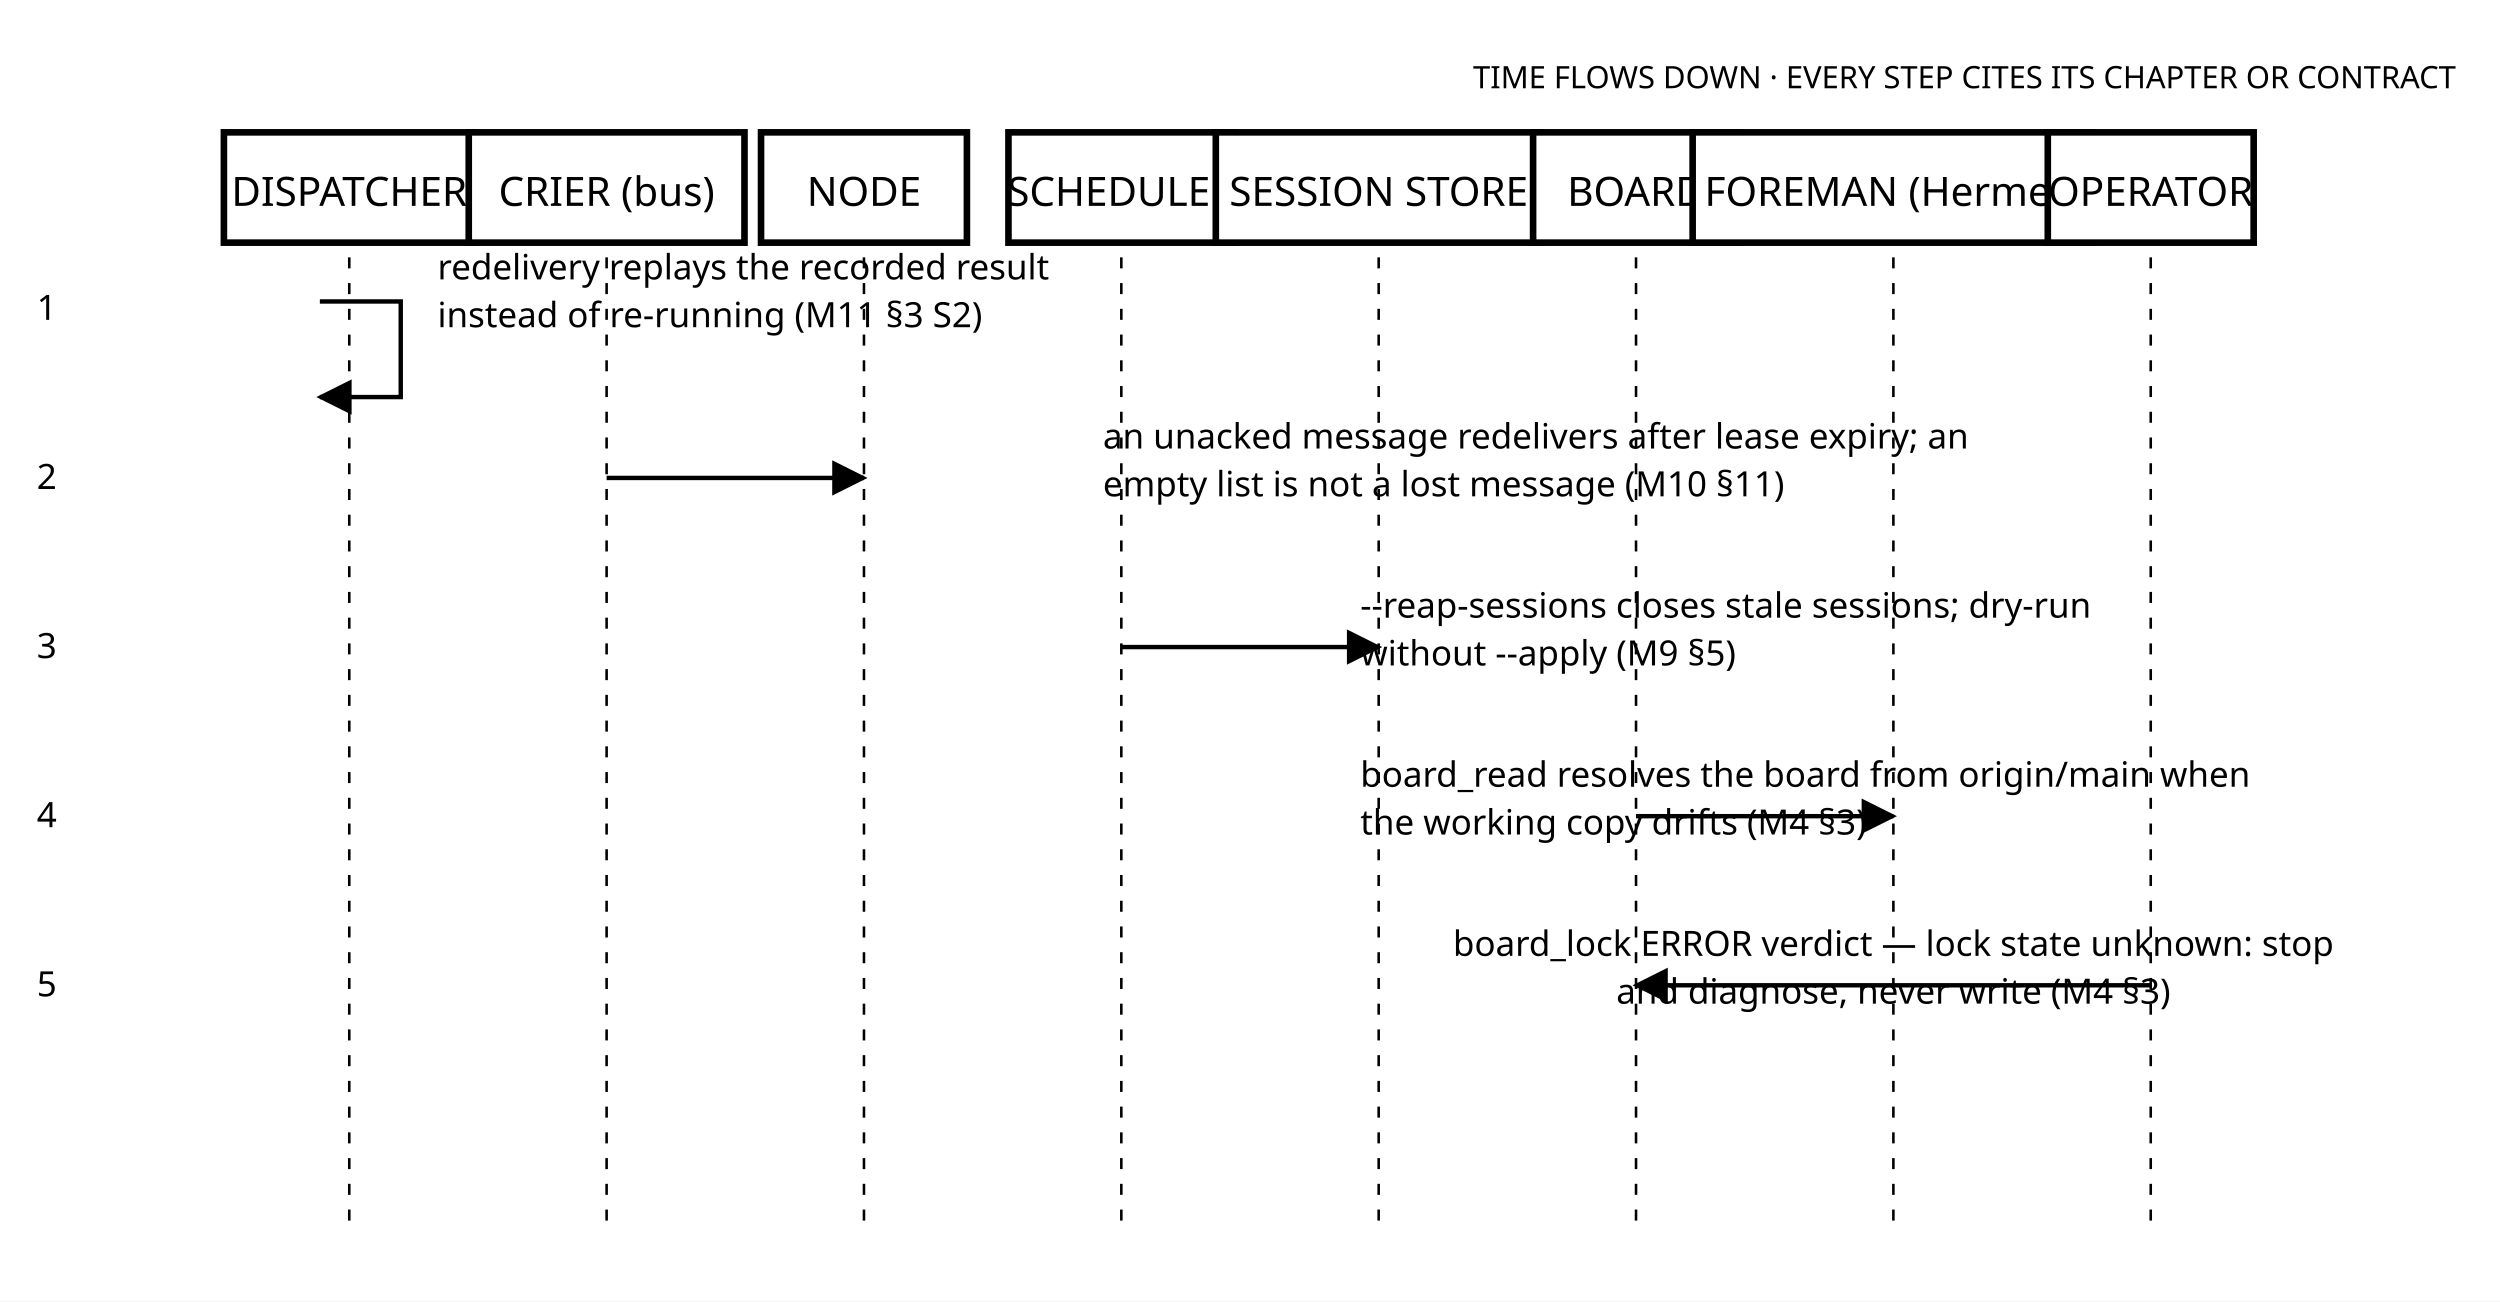
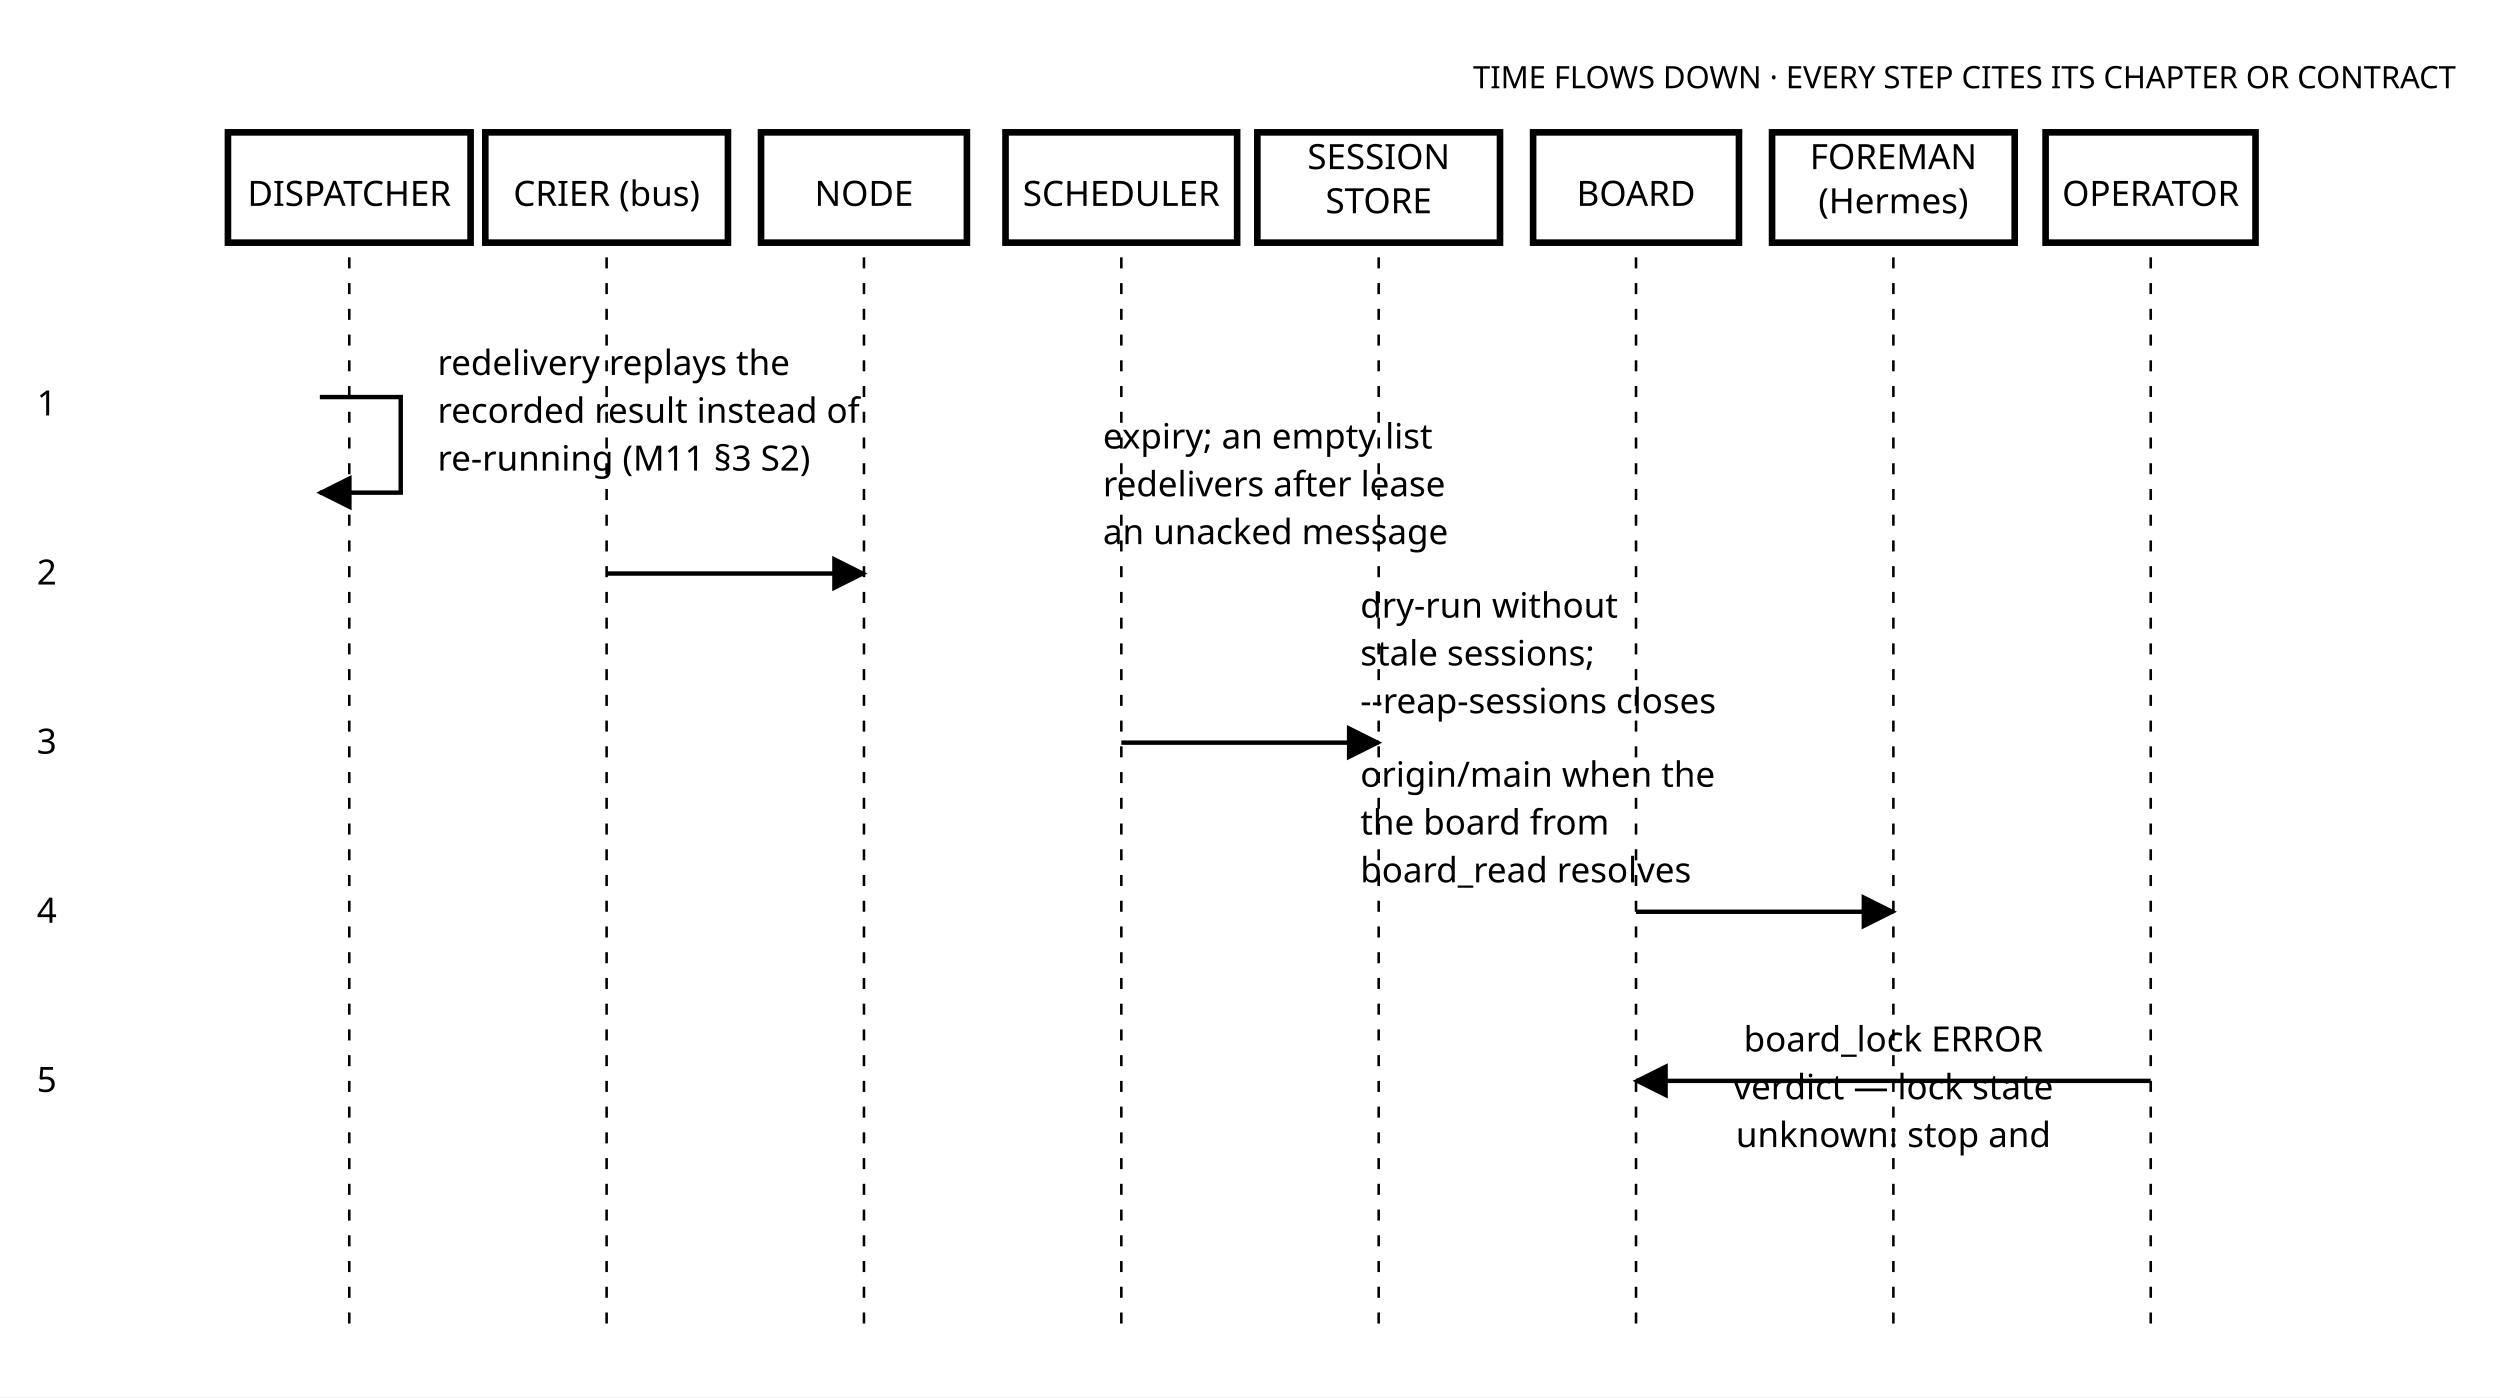
- <svg xmlns="http://www.w3.org/2000/svg" width="170.0mm" height="88.5mm" viewBox="0 0 680 354.0" preserveAspectRatio="xMidYMid meet">
-   <rect width="680" height="354.0" fill="#ffffff" />
+ <svg xmlns="http://www.w3.org/2000/svg" width="170.0mm" height="95.0mm" viewBox="0 0 680 380.0" preserveAspectRatio="xMidYMid meet">
+   <rect width="680" height="380.0" fill="#ffffff" />
  <defs>
    <marker id="ar" viewBox="0 0 10 10" refX="9" refY="5" markerWidth="8" markerHeight="8" orient="auto">
      <path d="M0,0 L10,5 L0,10 z" fill="#000000" />
    </marker>
  </defs>
  <g font-family="Routed Gothic Narrow, Routed Gothic, sans-serif">
    <text x="668.0" y="24.0" font-size="8.40" fill="#000000" text-anchor="end">TIME FLOWS DOWN · EVERY STEP CITES ITS CHAPTER OR CONTRACT</text>
-     <rect x="60.9" y="36.0" width="68.2" height="30.0" fill="#ffffff" stroke="#000000" stroke-width="1.8" />
-     <text x="95.0" y="56.0" font-size="11.00" fill="#000000" text-anchor="middle">DISPATCHER</text>
-     <polyline points="95.0,70.0 95.0,334.0" fill="none" stroke="#000000" stroke-width="0.7" stroke-dasharray="3 4" />
-     <rect x="127.5" y="36.0" width="75.0" height="30.0" fill="#ffffff" stroke="#000000" stroke-width="1.8" />
-     <text x="165.0" y="56.0" font-size="11.00" fill="#000000" text-anchor="middle">CRIER (bus)</text>
-     <polyline points="165.0,70.0 165.0,334.0" fill="none" stroke="#000000" stroke-width="0.7" stroke-dasharray="3 4" />
+     <rect x="62.0" y="36.0" width="66.0" height="30.0" fill="#ffffff" stroke="#000000" stroke-width="1.8" />
+     <text x="95.0" y="56.0" font-size="9.50" fill="#000000" text-anchor="middle">DISPATCHER</text>
+     <polyline points="95.0,70.0 95.0,360.0" fill="none" stroke="#000000" stroke-width="0.7" stroke-dasharray="3 4" />
+     <rect x="132.0" y="36.0" width="66.0" height="30.0" fill="#ffffff" stroke="#000000" stroke-width="1.8" />
+     <text x="165.0" y="56.0" font-size="9.50" fill="#000000" text-anchor="middle">CRIER (bus)</text>
+     <polyline points="165.0,70.0 165.0,360.0" fill="none" stroke="#000000" stroke-width="0.7" stroke-dasharray="3 4" />
    <rect x="207.0" y="36.0" width="56.0" height="30.0" fill="#ffffff" stroke="#000000" stroke-width="1.8" />
-     <text x="235.0" y="56.0" font-size="11.00" fill="#000000" text-anchor="middle">NODE</text>
-     <polyline points="235.0,70.0 235.0,334.0" fill="none" stroke="#000000" stroke-width="0.7" stroke-dasharray="3 4" />
-     <rect x="274.3" y="36.0" width="61.4" height="30.0" fill="#ffffff" stroke="#000000" stroke-width="1.8" />
-     <text x="305.0" y="56.0" font-size="11.00" fill="#000000" text-anchor="middle">SCHEDULER</text>
-     <polyline points="305.0,70.0 305.0,334.0" fill="none" stroke="#000000" stroke-width="0.7" stroke-dasharray="3 4" />
-     <rect x="330.7" y="36.0" width="88.7" height="30.0" fill="#ffffff" stroke="#000000" stroke-width="1.8" />
-     <text x="375.0" y="56.0" font-size="11.00" fill="#000000" text-anchor="middle">SESSION STORE</text>
-     <polyline points="375.0,70.0 375.0,334.0" fill="none" stroke="#000000" stroke-width="0.7" stroke-dasharray="3 4" />
+     <text x="235.0" y="56.0" font-size="9.50" fill="#000000" text-anchor="middle">NODE</text>
+     <polyline points="235.0,70.0 235.0,360.0" fill="none" stroke="#000000" stroke-width="0.7" stroke-dasharray="3 4" />
+     <rect x="273.5" y="36.0" width="63.0" height="30.0" fill="#ffffff" stroke="#000000" stroke-width="1.8" />
+     <text x="305.0" y="56.0" font-size="9.50" fill="#000000" text-anchor="middle">SCHEDULER</text>
+     <polyline points="305.0,70.0 305.0,360.0" fill="none" stroke="#000000" stroke-width="0.7" stroke-dasharray="3 4" />
+     <rect x="342.0" y="36.0" width="66.0" height="30.0" fill="#ffffff" stroke="#000000" stroke-width="1.8" />
+     <text x="375.0" y="46.0" font-size="9.50" fill="#000000" text-anchor="middle">SESSION</text>
+     <text x="375.0" y="58.0" font-size="9.50" fill="#000000" text-anchor="middle">STORE</text>
+     <polyline points="375.0,70.0 375.0,360.0" fill="none" stroke="#000000" stroke-width="0.7" stroke-dasharray="3 4" />
    <rect x="417.0" y="36.0" width="56.0" height="30.0" fill="#ffffff" stroke="#000000" stroke-width="1.8" />
-     <text x="445.0" y="56.0" font-size="11.00" fill="#000000" text-anchor="middle">BOARD</text>
-     <polyline points="445.0,70.0 445.0,334.0" fill="none" stroke="#000000" stroke-width="0.7" stroke-dasharray="3 4" />
-     <rect x="460.4" y="36.0" width="109.1" height="30.0" fill="#ffffff" stroke="#000000" stroke-width="1.8" />
-     <text x="515.0" y="56.0" font-size="11.00" fill="#000000" text-anchor="middle">FOREMAN (Hermes)</text>
-     <polyline points="515.0,70.0 515.0,334.0" fill="none" stroke="#000000" stroke-width="0.7" stroke-dasharray="3 4" />
-     <rect x="557.0" y="36.0" width="56.0" height="30.0" fill="#ffffff" stroke="#000000" stroke-width="1.8" />
-     <text x="585.0" y="56.0" font-size="11.00" fill="#000000" text-anchor="middle">OPERATOR</text>
-     <polyline points="585.0,70.0 585.0,334.0" fill="none" stroke="#000000" stroke-width="0.7" stroke-dasharray="3 4" />
-     <text x="10.0" y="87.0" font-size="9.50" fill="#000000" text-anchor="start">1</text>
-     <polyline points="87.0,82.0 109.0,82.0 109.0,108.0 87.0,108.0" fill="none" stroke="#000000" stroke-width="1.2" marker-end="url(#ar)" />
-     <text x="119.0" y="76.0" font-size="9.50" fill="#000000" text-anchor="start">redelivery replays the recorded result</text>
-     <text x="119.0" y="89.0" font-size="9.50" fill="#000000" text-anchor="start">instead of re-running (M11 §3 S2)</text>
-     <text x="10.0" y="133.0" font-size="9.50" fill="#000000" text-anchor="start">2</text>
-     <polyline points="165.0,130.0 235.0,130.0" fill="none" stroke="#000000" stroke-width="1.2" marker-end="url(#ar)" />
-     <text x="300.0" y="122.0" font-size="9.50" fill="#000000" text-anchor="start">an unacked message redelivers after lease expiry; an</text>
-     <text x="300.0" y="135.0" font-size="9.50" fill="#000000" text-anchor="start">empty list is not a lost message (M10 §11)</text>
-     <text x="10.0" y="179.0" font-size="9.50" fill="#000000" text-anchor="start">3</text>
-     <polyline points="305.0,176.0 375.0,176.0" fill="none" stroke="#000000" stroke-width="1.2" marker-end="url(#ar)" />
-     <text x="370.0" y="168.0" font-size="9.50" fill="#000000" text-anchor="start">--reap-sessions closes stale sessions; dry-run</text>
-     <text x="370.0" y="181.0" font-size="9.50" fill="#000000" text-anchor="start">without --apply (M9 §5)</text>
-     <text x="10.0" y="225.0" font-size="9.50" fill="#000000" text-anchor="start">4</text>
-     <polyline points="445.0,222.0 515.0,222.0" fill="none" stroke="#000000" stroke-width="1.2" marker-end="url(#ar)" />
-     <text x="370.0" y="214.0" font-size="9.50" fill="#000000" text-anchor="start">board_read resolves the board from origin/main when</text>
-     <text x="370.0" y="227.0" font-size="9.50" fill="#000000" text-anchor="start">the working copy drifts (M4 §3)</text>
-     <text x="10.0" y="271.0" font-size="9.50" fill="#000000" text-anchor="start">5</text>
-     <polyline points="585.0,268.0 445.0,268.0" fill="none" stroke="#000000" stroke-width="1.2" marker-end="url(#ar)" />
-     <text x="515.0" y="260.0" font-size="9.50" fill="#000000" text-anchor="middle">board_lock ERROR verdict — lock state unknown: stop</text>
-     <text x="515.0" y="273.0" font-size="9.50" fill="#000000" text-anchor="middle">and diagnose, never write (M4 §3)</text>
+     <text x="445.0" y="56.0" font-size="9.50" fill="#000000" text-anchor="middle">BOARD</text>
+     <polyline points="445.0,70.0 445.0,360.0" fill="none" stroke="#000000" stroke-width="0.7" stroke-dasharray="3 4" />
+     <rect x="482.0" y="36.0" width="66.0" height="30.0" fill="#ffffff" stroke="#000000" stroke-width="1.8" />
+     <text x="515.0" y="46.0" font-size="9.50" fill="#000000" text-anchor="middle">FOREMAN</text>
+     <text x="515.0" y="58.0" font-size="9.50" fill="#000000" text-anchor="middle">(Hermes)</text>
+     <polyline points="515.0,70.0 515.0,360.0" fill="none" stroke="#000000" stroke-width="0.7" stroke-dasharray="3 4" />
+     <rect x="556.4" y="36.0" width="57.1" height="30.0" fill="#ffffff" stroke="#000000" stroke-width="1.8" />
+     <text x="585.0" y="56.0" font-size="9.50" fill="#000000" text-anchor="middle">OPERATOR</text>
+     <polyline points="585.0,70.0 585.0,360.0" fill="none" stroke="#000000" stroke-width="0.7" stroke-dasharray="3 4" />
+     <text x="10.0" y="113.0" font-size="9.50" fill="#000000" text-anchor="start">1</text>
+     <polyline points="87.0,108.0 109.0,108.0 109.0,134.0 87.0,134.0" fill="none" stroke="#000000" stroke-width="1.2" marker-end="url(#ar)" />
+     <text x="119.0" y="102.0" font-size="9.50" fill="#000000" text-anchor="start">redelivery replays the</text>
+     <text x="119.0" y="115.0" font-size="9.50" fill="#000000" text-anchor="start">recorded result instead of</text>
+     <text x="119.0" y="128.0" font-size="9.50" fill="#000000" text-anchor="start">re-running (M11 §3 S2)</text>
+     <text x="10.0" y="159.0" font-size="9.50" fill="#000000" text-anchor="start">2</text>
+     <polyline points="165.0,156.0 235.0,156.0" fill="none" stroke="#000000" stroke-width="1.2" marker-end="url(#ar)" />
+     <text x="300.0" y="148.0" font-size="9.50" fill="#000000" text-anchor="start">an unacked message</text>
+     <text x="300.0" y="135.0" font-size="9.50" fill="#000000" text-anchor="start">redelivers after lease</text>
+     <text x="300.0" y="122.0" font-size="9.50" fill="#000000" text-anchor="start">expiry; an empty list</text>
+     <text x="10.0" y="205.0" font-size="9.50" fill="#000000" text-anchor="start">3</text>
+     <polyline points="305.0,202.0 375.0,202.0" fill="none" stroke="#000000" stroke-width="1.2" marker-end="url(#ar)" />
+     <text x="370.0" y="194.0" font-size="9.50" fill="#000000" text-anchor="start">--reap-sessions closes</text>
+     <text x="370.0" y="181.0" font-size="9.50" fill="#000000" text-anchor="start">stale sessions;</text>
+     <text x="370.0" y="168.0" font-size="9.50" fill="#000000" text-anchor="start">dry-run without</text>
+     <text x="10.0" y="251.0" font-size="9.50" fill="#000000" text-anchor="start">4</text>
+     <polyline points="445.0,248.0 515.0,248.0" fill="none" stroke="#000000" stroke-width="1.2" marker-end="url(#ar)" />
+     <text x="370.0" y="240.0" font-size="9.50" fill="#000000" text-anchor="start">board_read resolves</text>
+     <text x="370.0" y="227.0" font-size="9.50" fill="#000000" text-anchor="start">the board from</text>
+     <text x="370.0" y="214.0" font-size="9.50" fill="#000000" text-anchor="start">origin/main when the</text>
+     <text x="10.0" y="297.0" font-size="9.50" fill="#000000" text-anchor="start">5</text>
+     <polyline points="585.0,294.0 445.0,294.0" fill="none" stroke="#000000" stroke-width="1.2" marker-end="url(#ar)" />
+     <text x="515.0" y="286.0" font-size="9.50" fill="#000000" text-anchor="middle">board_lock ERROR</text>
+     <text x="515.0" y="299.0" font-size="9.50" fill="#000000" text-anchor="middle">verdict — lock state</text>
+     <text x="515.0" y="312.0" font-size="9.50" fill="#000000" text-anchor="middle">unknown: stop and</text>
  </g>
</svg>
